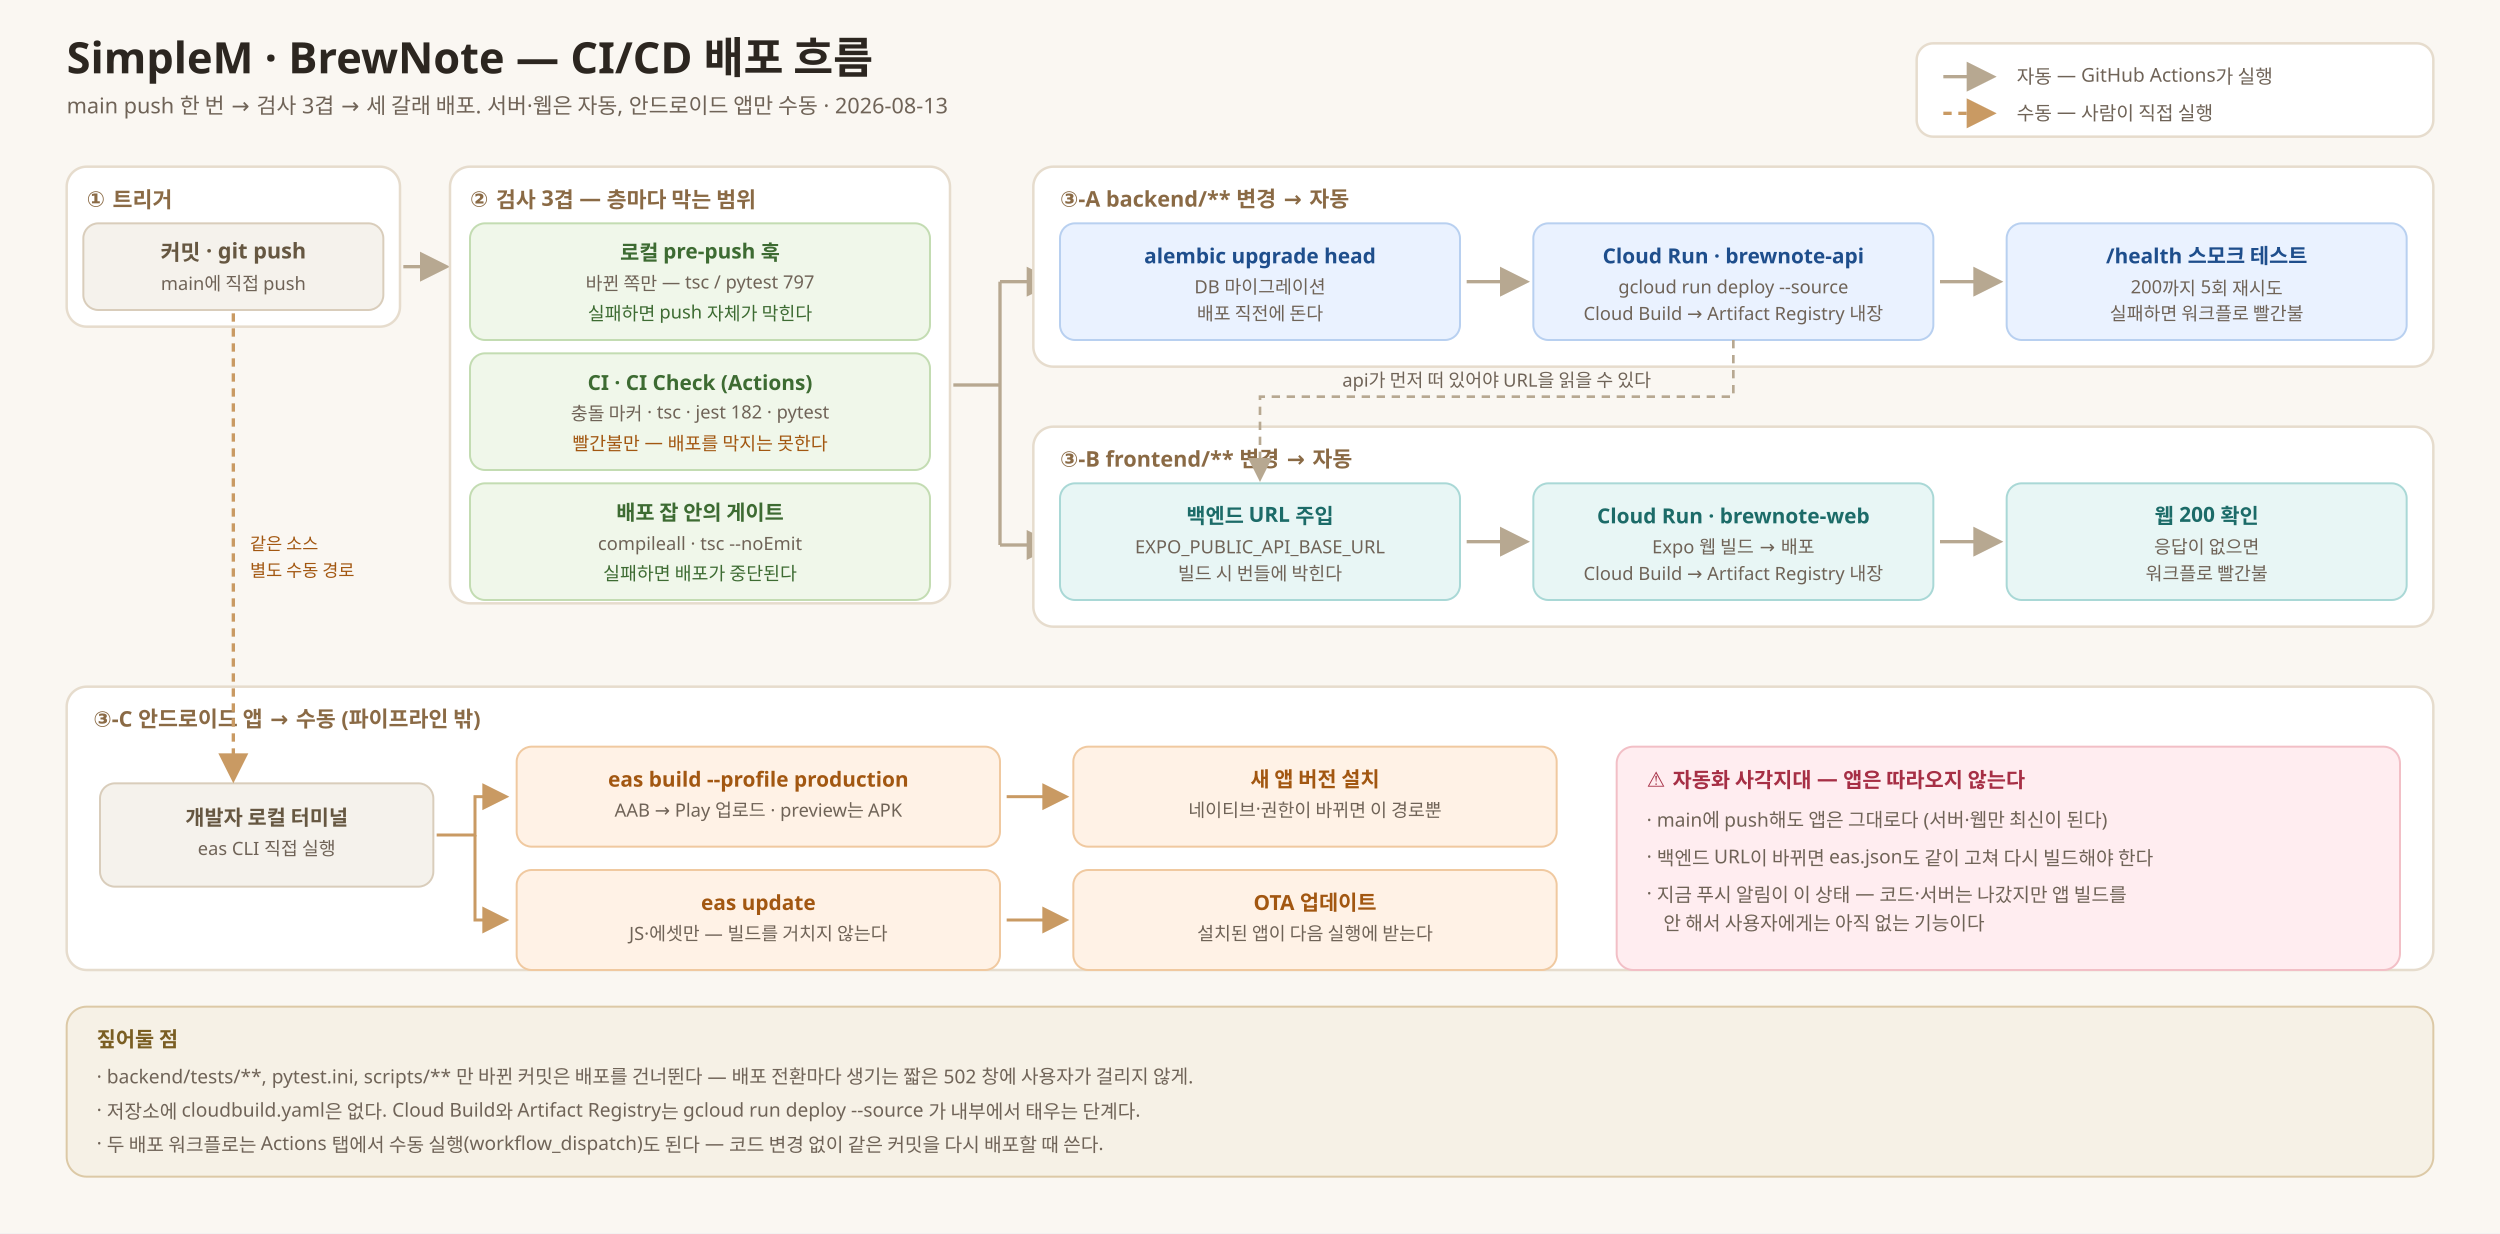
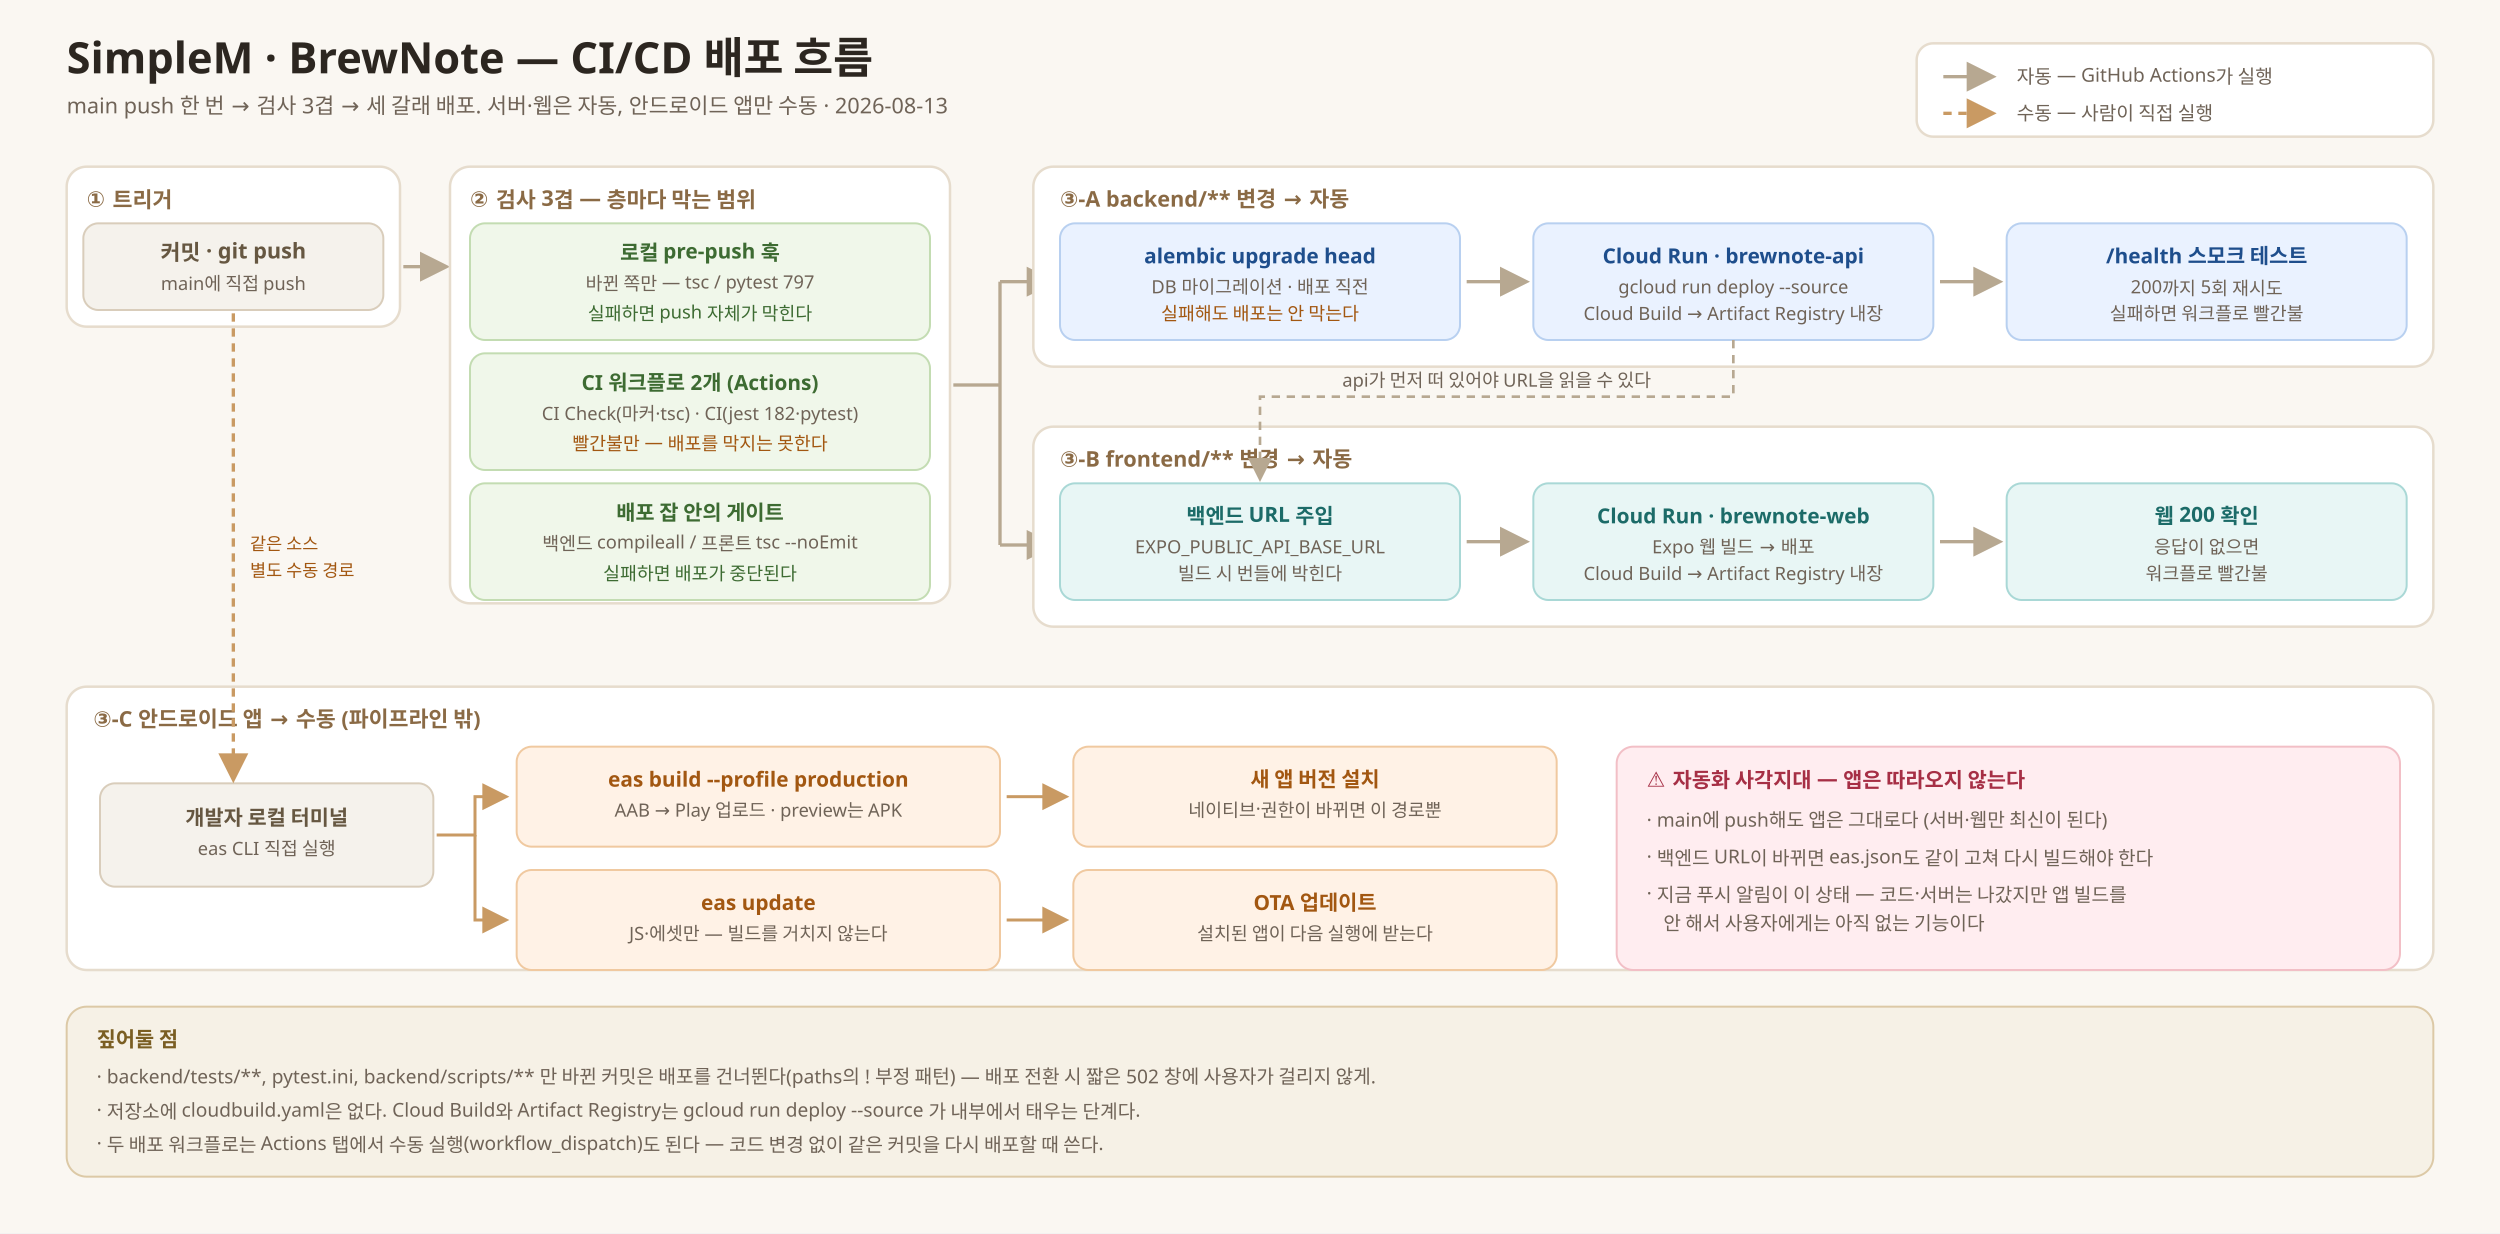
<svg xmlns="http://www.w3.org/2000/svg" width="1500" height="740" viewBox="0 0 1500 740" font-family="Apple SD Gothic Neo, Noto Sans KR, Malgun Gothic, sans-serif">
  <defs>
    <marker id="ah" markerWidth="9" markerHeight="9" refX="7" refY="4.5" orient="auto">
      <path d="M0,0 L9,4.5 L0,9 z" fill="#B7A891" />
    </marker>
    <marker id="ahm" markerWidth="9" markerHeight="9" refX="7" refY="4.5" orient="auto">
      <path d="M0,0 L9,4.5 L0,9 z" fill="#C99A63" />
    </marker>
  </defs>
  <rect width="1500" height="740" fill="#FAF7F2" />
  <text x="40" y="44" font-size="26" font-weight="800" fill="#2C2620">SimpleM · BrewNote — CI/CD 배포 흐름</text>
  <text x="40" y="68" font-size="13" fill="#6F6357">main push 한 번 → 검사 3겹 → 세 갈래 배포. 서버·웹은 자동, 안드로이드 앱만 수동 · 2026-08-13</text>
  <rect x="1150" y="26" width="310" height="56" rx="10" fill="#FFFFFF" stroke="#E6DCCD" stroke-width="1.5" />
  <line x1="1166" y1="46" x2="1194" y2="46" stroke="#B7A891" stroke-width="2" marker-end="url(#ah)" />
  <text x="1210" y="50" font-size="11.5" fill="#6F6357">자동 — GitHub Actions가 실행</text>
  <line x1="1166" y1="68" x2="1194" y2="68" stroke="#C99A63" stroke-width="2" stroke-dasharray="5 4" marker-end="url(#ahm)" />
  <text x="1210" y="72" font-size="11.5" fill="#6F6357">수동 — 사람이 직접 실행</text>
  <rect x="40" y="100" width="200" height="96" rx="12" fill="#FFFFFF" stroke="#E6DCCD" stroke-width="1.5" />
  <text x="52" y="124" font-size="13" font-weight="700" fill="#8A6A45">① 트리거</text>
  <rect x="50" y="134" width="180" height="52" rx="9" fill="#F5F2EC" stroke="#D9CDBB" stroke-width="1.2" />
  <text x="140" y="156" font-size="13" font-weight="700" text-anchor="middle" fill="#665741">커밋 · git push</text>
  <text x="140" y="174" font-size="11" text-anchor="middle" fill="#6F6357">main에 직접 push</text>
  <line x1="242" y1="160" x2="266" y2="160" stroke="#B7A891" stroke-width="2" marker-end="url(#ah)" />
  <rect x="270" y="100" width="300" height="262" rx="12" fill="#FFFFFF" stroke="#E6DCCD" stroke-width="1.5" />
  <text x="282" y="124" font-size="13" font-weight="700" fill="#8A6A45">② 검사 3겹 — 층마다 막는 범위</text>
  <rect x="282" y="134" width="276" height="70" rx="9" fill="#F0F7EA" stroke="#C3DCB2" stroke-width="1.2" />
  <text x="420" y="156" font-size="12.5" font-weight="700" text-anchor="middle" fill="#3D6B32">로컬 pre-push 훅</text>
  <text x="420" y="174" font-size="11" text-anchor="middle" fill="#6F6357">바뀐 쪽만 — tsc / pytest 797</text>
  <text x="420" y="192" font-size="11" text-anchor="middle" fill="#3D6B32">실패하면 push 자체가 막힌다</text>
  <rect x="282" y="212" width="276" height="70" rx="9" fill="#F0F7EA" stroke="#C3DCB2" stroke-width="1.2" />
-   <text x="420" y="234" font-size="12.5" font-weight="700" text-anchor="middle" fill="#3D6B32">CI · CI Check (Actions)</text>
-   <text x="420" y="252" font-size="11" text-anchor="middle" fill="#6F6357">충돌 마커 · tsc · jest 182 · pytest</text>
+   <text x="420" y="234" font-size="12.5" font-weight="700" text-anchor="middle" fill="#3D6B32">CI 워크플로 2개 (Actions)</text>
+   <text x="420" y="252" font-size="11" text-anchor="middle" fill="#6F6357">CI Check(마커·tsc) · CI(jest 182·pytest)</text>
  <text x="420" y="270" font-size="11" text-anchor="middle" fill="#A25711">빨간불만 — 배포를 막지는 못한다</text>
  <rect x="282" y="290" width="276" height="70" rx="9" fill="#F0F7EA" stroke="#C3DCB2" stroke-width="1.2" />
  <text x="420" y="312" font-size="12.5" font-weight="700" text-anchor="middle" fill="#3D6B32">배포 잡 안의 게이트</text>
-   <text x="420" y="330" font-size="11" text-anchor="middle" fill="#6F6357">compileall · tsc --noEmit</text>
+   <text x="420" y="330" font-size="11" text-anchor="middle" fill="#6F6357">백엔드 compileall / 프론트 tsc --noEmit</text>
  <text x="420" y="348" font-size="11" text-anchor="middle" fill="#3D6B32">실패하면 배포가 중단된다</text>
  <line x1="572" y1="231" x2="600" y2="231" stroke="#B7A891" stroke-width="2" />
  <line x1="600" y1="169" x2="600" y2="327" stroke="#B7A891" stroke-width="2" />
  <line x1="600" y1="169" x2="630" y2="169" stroke="#B7A891" stroke-width="2" marker-end="url(#ah)" />
  <line x1="600" y1="327" x2="630" y2="327" stroke="#B7A891" stroke-width="2" marker-end="url(#ah)" />
  <rect x="620" y="100" width="840" height="120" rx="12" fill="#FFFFFF" stroke="#E6DCCD" stroke-width="1.5" />
  <text x="636" y="124" font-size="13" font-weight="700" fill="#8A6A45">③-A  backend/** 변경 → 자동</text>
  <rect x="636" y="134" width="240" height="70" rx="9" fill="#EAF2FF" stroke="#B8D0F0" stroke-width="1.2" />
  <text x="756" y="158" font-size="12.5" font-weight="700" text-anchor="middle" fill="#1E4E8C">alembic upgrade head</text>
-   <text x="756" y="176" font-size="11" text-anchor="middle" fill="#6F6357">DB 마이그레이션</text>
-   <text x="756" y="192" font-size="11" text-anchor="middle" fill="#6F6357">배포 직전에 돈다</text>
+   <text x="756" y="176" font-size="11" text-anchor="middle" fill="#6F6357">DB 마이그레이션 · 배포 직전</text>
+   <text x="756" y="192" font-size="11" text-anchor="middle" fill="#A25711">실패해도 배포는 안 막는다</text>
  <line x1="880" y1="169" x2="914" y2="169" stroke="#B7A891" stroke-width="2" marker-end="url(#ah)" />
  <rect x="920" y="134" width="240" height="70" rx="9" fill="#EAF2FF" stroke="#B8D0F0" stroke-width="1.2" />
  <text x="1040" y="158" font-size="12.5" font-weight="700" text-anchor="middle" fill="#1E4E8C">Cloud Run · brewnote-api</text>
  <text x="1040" y="176" font-size="11" text-anchor="middle" fill="#6F6357">gcloud run deploy --source</text>
  <text x="1040" y="192" font-size="11" text-anchor="middle" fill="#6F6357">Cloud Build → Artifact Registry 내장</text>
  <line x1="1164" y1="169" x2="1198" y2="169" stroke="#B7A891" stroke-width="2" marker-end="url(#ah)" />
  <rect x="1204" y="134" width="240" height="70" rx="9" fill="#EAF2FF" stroke="#B8D0F0" stroke-width="1.2" />
  <text x="1324" y="158" font-size="12.5" font-weight="700" text-anchor="middle" fill="#1E4E8C">/health 스모크 테스트</text>
  <text x="1324" y="176" font-size="11" text-anchor="middle" fill="#6F6357">200까지 5회 재시도</text>
  <text x="1324" y="192" font-size="11" text-anchor="middle" fill="#6F6357">실패하면 워크플로 빨간불</text>
  <rect x="620" y="256" width="840" height="120" rx="12" fill="#FFFFFF" stroke="#E6DCCD" stroke-width="1.5" />
  <text x="636" y="280" font-size="13" font-weight="700" fill="#8A6A45">③-B  frontend/** 변경 → 자동</text>
  <rect x="636" y="290" width="240" height="70" rx="9" fill="#E8F6F5" stroke="#A9D8D6" stroke-width="1.2" />
  <text x="756" y="314" font-size="12.5" font-weight="700" text-anchor="middle" fill="#1C6B68">백엔드 URL 주입</text>
  <text x="756" y="332" font-size="11" text-anchor="middle" fill="#6F6357">EXPO_PUBLIC_API_BASE_URL</text>
  <text x="756" y="348" font-size="11" text-anchor="middle" fill="#6F6357">빌드 시 번들에 박힌다</text>
  <line x1="880" y1="325" x2="914" y2="325" stroke="#B7A891" stroke-width="2" marker-end="url(#ah)" />
  <rect x="920" y="290" width="240" height="70" rx="9" fill="#E8F6F5" stroke="#A9D8D6" stroke-width="1.2" />
  <text x="1040" y="314" font-size="12.5" font-weight="700" text-anchor="middle" fill="#1C6B68">Cloud Run · brewnote-web</text>
  <text x="1040" y="332" font-size="11" text-anchor="middle" fill="#6F6357">Expo 웹 빌드 → 배포</text>
  <text x="1040" y="348" font-size="11" text-anchor="middle" fill="#6F6357">Cloud Build → Artifact Registry 내장</text>
  <line x1="1164" y1="325" x2="1198" y2="325" stroke="#B7A891" stroke-width="2" marker-end="url(#ah)" />
  <rect x="1204" y="290" width="240" height="70" rx="9" fill="#E8F6F5" stroke="#A9D8D6" stroke-width="1.2" />
  <text x="1324" y="314" font-size="12.5" font-weight="700" text-anchor="middle" fill="#1C6B68">웹 200 확인</text>
  <text x="1324" y="332" font-size="11" text-anchor="middle" fill="#6F6357">응답이 없으면</text>
  <text x="1324" y="348" font-size="11" text-anchor="middle" fill="#6F6357">워크플로 빨간불</text>
  <rect x="40" y="412" width="1420" height="170" rx="12" fill="#FFFFFF" stroke="#E6DCCD" stroke-width="1.5" />
  <text x="56" y="436" font-size="13" font-weight="700" fill="#8A6A45">③-C  안드로이드 앱 → 수동 (파이프라인 밖)</text>
  <rect x="60" y="470" width="200" height="62" rx="9" fill="#F5F2EC" stroke="#D9CDBB" stroke-width="1.2" />
  <text x="160" y="495" font-size="12.5" font-weight="700" text-anchor="middle" fill="#665741">개발자 로컬 터미널</text>
  <text x="160" y="513" font-size="11" text-anchor="middle" fill="#6F6357">eas CLI 직접 실행</text>
  <polyline points="262,501 285,501 285,478 302,478" fill="none" stroke="#C99A63" stroke-width="1.8" marker-end="url(#ahm)" />
  <polyline points="285,501 285,552 302,552" fill="none" stroke="#C99A63" stroke-width="1.8" marker-end="url(#ahm)" />
  <rect x="310" y="448" width="290" height="60" rx="9" fill="#FFF2E6" stroke="#F0C9A0" stroke-width="1.2" />
  <text x="455" y="472" font-size="12.5" font-weight="700" text-anchor="middle" fill="#A25711">eas build --profile production</text>
  <text x="455" y="490" font-size="11" text-anchor="middle" fill="#6F6357">AAB → Play 업로드 · preview는 APK</text>
  <line x1="604" y1="478" x2="638" y2="478" stroke="#C99A63" stroke-width="1.8" marker-end="url(#ahm)" />
  <rect x="644" y="448" width="290" height="60" rx="9" fill="#FFF2E6" stroke="#F0C9A0" stroke-width="1.2" />
  <text x="789" y="472" font-size="12.5" font-weight="700" text-anchor="middle" fill="#A25711">새 앱 버전 설치</text>
  <text x="789" y="490" font-size="11" text-anchor="middle" fill="#6F6357">네이티브·권한이 바뀌면 이 경로뿐</text>
  <rect x="310" y="522" width="290" height="60" rx="9" fill="#FFF2E6" stroke="#F0C9A0" stroke-width="1.2" />
  <text x="455" y="546" font-size="12.5" font-weight="700" text-anchor="middle" fill="#A25711">eas update</text>
  <text x="455" y="564" font-size="11" text-anchor="middle" fill="#6F6357">JS·에셋만 — 빌드를 거치지 않는다</text>
  <line x1="604" y1="552" x2="638" y2="552" stroke="#C99A63" stroke-width="1.8" marker-end="url(#ahm)" />
  <rect x="644" y="522" width="290" height="60" rx="9" fill="#FFF2E6" stroke="#F0C9A0" stroke-width="1.2" />
  <text x="789" y="546" font-size="12.5" font-weight="700" text-anchor="middle" fill="#A25711">OTA 업데이트</text>
  <text x="789" y="564" font-size="11" text-anchor="middle" fill="#6F6357">설치된 앱이 다음 실행에 받는다</text>
  <rect x="970" y="448" width="470" height="134" rx="10" fill="#FFEDF0" stroke="#F2BFC6" stroke-width="1.2" />
  <text x="988" y="472" font-size="12.5" font-weight="700" fill="#A62F45">⚠ 자동화 사각지대 — 앱은 따라오지 않는다</text>
  <text x="988" y="496" font-size="11.5" fill="#6F6357">· main에 push해도 앱은 그대로다 (서버·웹만 최신이 된다)</text>
  <text x="988" y="518" font-size="11.5" fill="#6F6357">· 백엔드 URL이 바뀌면 eas.json도 같이 고쳐 다시 빌드해야 한다</text>
  <text x="988" y="540" font-size="11.5" fill="#6F6357">· 지금 푸시 알림이 이 상태 — 코드·서버는 나갔지만 앱 빌드를</text>
  <text x="998" y="558" font-size="11.5" fill="#6F6357">안 해서 사용자에게는 아직 없는 기능이다</text>
  <polyline points="1040,204 1040,238 756,238 756,286" fill="none" stroke="#B7A891" stroke-width="1.6" stroke-dasharray="5 4" marker-end="url(#ah)" />
  <text x="898" y="232" font-size="11" text-anchor="middle" fill="#6F6357">api가 먼저 떠 있어야 URL을 읽을 수 있다</text>
  <line x1="140" y1="188" x2="140" y2="466" stroke="#C99A63" stroke-width="2" stroke-dasharray="5 4" marker-end="url(#ahm)" />
  <text x="150" y="330" font-size="10.5" fill="#A25711">같은 소스</text>
  <text x="150" y="346" font-size="10.5" fill="#A25711">별도 수동 경로</text>
  <rect x="40" y="604" width="1420" height="102" rx="12" fill="#F6F1E6" stroke="#DCC9A6" stroke-width="1.2" />
  <text x="58" y="628" font-size="12.5" font-weight="700" fill="#7A5E23">짚어둘 점</text>
-   <text x="58" y="650" font-size="11.5" fill="#6F6357">· backend/tests/**, pytest.ini, scripts/** 만 바뀐 커밋은 배포를 건너뛴다 — 배포 전환마다 생기는 짧은 502 창에 사용자가 걸리지 않게.</text>
+   <text x="58" y="650" font-size="11.5" fill="#6F6357">· backend/tests/**, pytest.ini, backend/scripts/** 만 바뀐 커밋은 배포를 건너뛴다(paths의 ! 부정 패턴) — 배포 전환 시 짧은 502 창에 사용자가 걸리지 않게.</text>
  <text x="58" y="670" font-size="11.5" fill="#6F6357">· 저장소에 cloudbuild.yaml은 없다. Cloud Build와 Artifact Registry는 gcloud run deploy --source 가 내부에서 태우는 단계다.</text>
  <text x="58" y="690" font-size="11.5" fill="#6F6357">· 두 배포 워크플로는 Actions 탭에서 수동 실행(workflow_dispatch)도 된다 — 코드 변경 없이 같은 커밋을 다시 배포할 때 쓴다.</text>
</svg>
